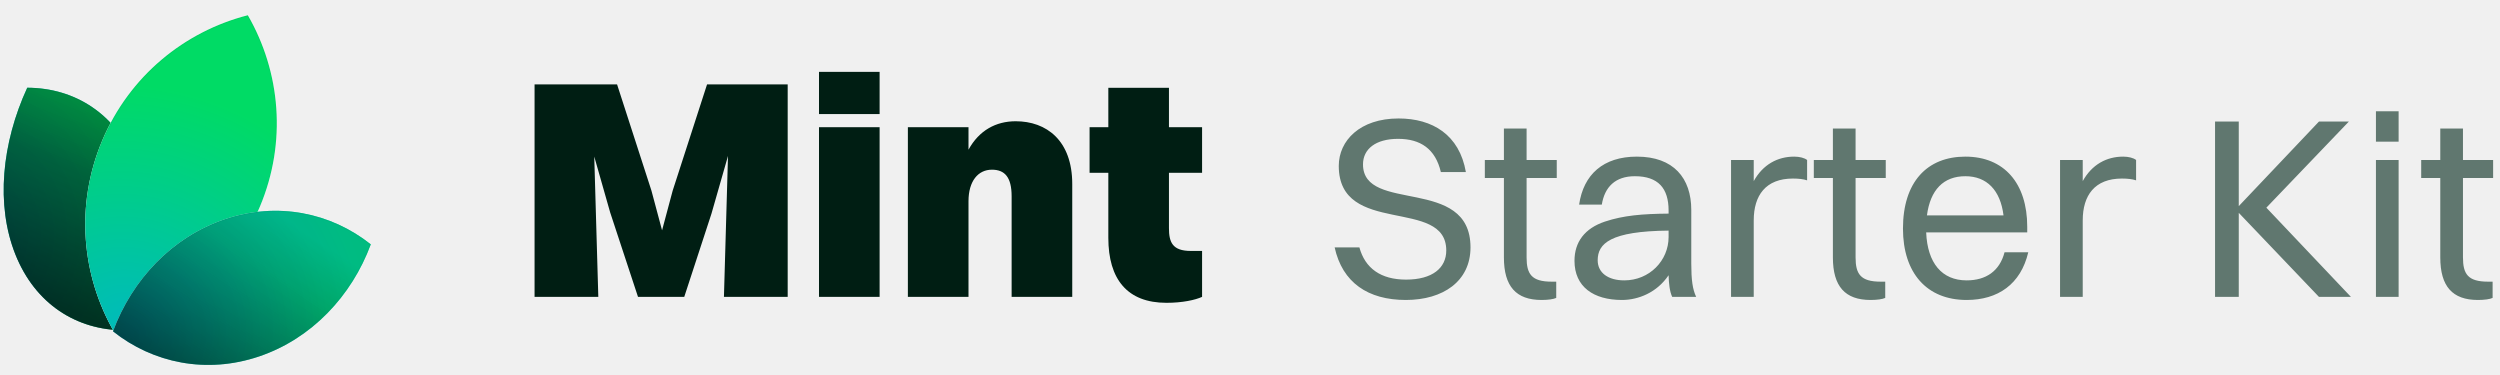
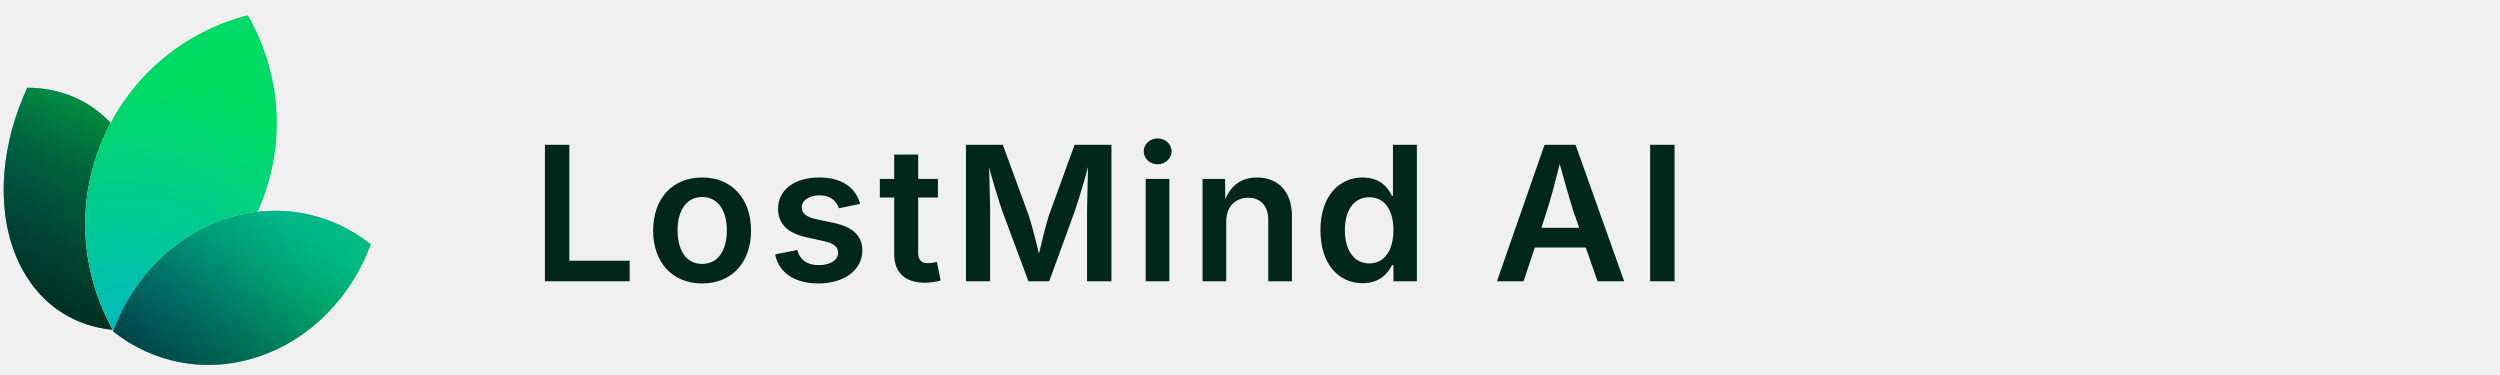
<svg xmlns="http://www.w3.org/2000/svg" width="160" height="24" viewBox="0 0 160 24" fill="none">
  <path d="M7.953 21.139C4.896 21.13 2.255 19.458 0.987 16.29C-0.28 13.121 0.109 9.163 1.744 5.615C4.801 5.624 7.442 7.296 8.71 10.465C9.977 13.633 9.588 17.591 7.953 21.139Z" fill="white" />
  <path d="M7.953 21.139C4.896 21.13 2.255 19.458 0.987 16.29C-0.28 13.121 0.109 9.163 1.744 5.615C4.801 5.624 7.442 7.296 8.71 10.465C9.977 13.633 9.588 17.591 7.953 21.139Z" fill="url(#paint0_radial_115_86)" />
  <path d="M7.953 21.139C4.896 21.13 2.255 19.458 0.987 16.29C-0.28 13.121 0.109 9.163 1.744 5.615C4.801 5.624 7.442 7.296 8.71 10.465C9.977 13.633 9.588 17.591 7.953 21.139Z" fill="black" fill-opacity="0.5" style="mix-blend-mode:hard-light" />
  <path d="M7.953 21.139C4.896 21.13 2.255 19.458 0.987 16.29C-0.28 13.121 0.109 9.163 1.744 5.615C4.801 5.624 7.442 7.296 8.71 10.465C9.977 13.633 9.588 17.591 7.953 21.139Z" fill="url(#paint1_linear_115_86)" fill-opacity="0.5" style="mix-blend-mode:hard-light" />
  <path d="M7.935 21.111C4.897 21.096 2.274 19.431 1.013 16.279C-0.248 13.124 0.136 9.182 1.762 5.643C4.8 5.659 7.423 7.324 8.684 10.476C9.945 13.63 9.561 17.572 7.935 21.111Z" stroke="url(#paint2_linear_115_86)" stroke-opacity="0.05" stroke-width="0.056" />
  <path d="M7.31 21.257C11.354 20.221 14.884 17.375 16.628 13.236C18.373 9.097 17.945 4.587 15.86 0.976C11.816 2.012 8.287 4.858 6.542 8.998C4.797 13.137 5.225 17.646 7.31 21.257Z" fill="white" />
  <path d="M7.31 21.257C11.354 20.221 14.884 17.375 16.628 13.236C18.373 9.097 17.945 4.587 15.86 0.976C11.816 2.012 8.287 4.858 6.542 8.998C4.797 13.137 5.225 17.646 7.31 21.257Z" fill="url(#paint3_radial_115_86)" />
  <path d="M16.602 13.225C14.864 17.349 11.351 20.187 7.324 21.225C5.253 17.624 4.829 13.132 6.568 9.009C8.306 4.885 11.819 2.047 15.846 1.009C17.918 4.61 18.341 9.101 16.602 13.225Z" stroke="url(#paint4_linear_115_86)" stroke-opacity="0.05" stroke-width="0.056" />
  <path d="M7.234 21.207C9.789 23.237 13.21 23.951 16.577 22.814C19.944 21.677 22.506 18.945 23.73 15.638C21.175 13.608 17.754 12.894 14.387 14.031C11.02 15.168 8.458 17.901 7.234 21.207Z" fill="white" />
  <path d="M7.234 21.207C9.789 23.237 13.21 23.951 16.577 22.814C19.944 21.677 22.506 18.945 23.73 15.638C21.175 13.608 17.754 12.894 14.387 14.031C11.02 15.168 8.458 17.901 7.234 21.207Z" fill="url(#paint5_radial_115_86)" />
  <path d="M7.234 21.207C9.789 23.237 13.21 23.951 16.577 22.814C19.944 21.677 22.506 18.945 23.73 15.638C21.175 13.608 17.754 12.894 14.387 14.031C11.02 15.168 8.458 17.901 7.234 21.207Z" fill="black" fill-opacity="0.2" style="mix-blend-mode:hard-light" />
  <path d="M7.234 21.207C9.789 23.237 13.21 23.951 16.577 22.814C19.944 21.677 22.506 18.945 23.73 15.638C21.175 13.608 17.754 12.894 14.387 14.031C11.02 15.168 8.458 17.901 7.234 21.207Z" fill="url(#paint6_linear_115_86)" fill-opacity="0.5" style="mix-blend-mode:hard-light" />
  <path d="M16.568 22.787C13.218 23.918 9.814 23.212 7.267 21.198C8.492 17.907 11.044 15.189 14.396 14.058C17.747 12.927 21.15 13.633 23.697 15.648C22.472 18.938 19.92 21.656 16.568 22.787Z" stroke="url(#paint7_linear_115_86)" stroke-opacity="0.05" stroke-width="0.056" />
-   <path d="M34.212 19V5.4H39.492L41.692 12.2L42.372 14.74L43.052 12.2L45.252 5.4H50.412V19H46.332L46.592 9.98L45.532 13.68L43.792 19H40.832L39.052 13.6L38.032 10.02L38.292 19H34.212ZM52.416 7.3V4.6H56.295V7.3H52.416ZM52.416 19V8.14H56.295V19H52.416ZM58.104 19V8.14H61.984V9.58C62.664 8.34 63.744 7.76 65.004 7.76C66.964 7.76 68.624 8.98 68.624 11.78V19H64.744V12.56C64.744 11.34 64.304 10.86 63.484 10.86C62.604 10.86 61.984 11.58 61.984 12.88V19H58.104ZM70.933 15.22V11.06H69.733V8.14H70.933V5.62H74.813V8.14H76.933V11.06H74.813V14.6C74.813 15.5 75.033 16.06 76.213 16.06H76.933V19C76.493 19.2 75.673 19.38 74.653 19.38C72.153 19.38 70.933 17.88 70.933 15.22Z" fill="#001E13" />
-   <path d="M87.232 10.519C87.232 13.687 94.112 11.229 94.112 15.832C94.112 17.994 92.364 19.198 89.971 19.198C87.562 19.198 85.912 18.093 85.417 15.832H87.001C87.364 17.169 88.371 17.895 89.987 17.895C91.671 17.895 92.561 17.152 92.561 16.03C92.561 12.598 85.681 15.155 85.681 10.618C85.681 9.001 87.034 7.582 89.509 7.582C91.671 7.582 93.403 8.621 93.816 11.014H92.215C91.868 9.529 90.912 8.886 89.476 8.886C88.057 8.886 87.232 9.529 87.232 10.519ZM96.25 16.476V11.393H95.029V10.239H96.25V8.226H97.702V10.239H99.632V11.393H97.702V16.476C97.702 17.532 98.015 18.026 99.302 18.026H99.599V19.066C99.434 19.148 99.071 19.198 98.659 19.198C97.025 19.198 96.25 18.323 96.25 16.476ZM102.516 13.093H101.064C101.345 11.162 102.615 10.024 104.76 10.024C107.103 10.024 108.242 11.393 108.242 13.44V16.888C108.242 17.895 108.324 18.521 108.555 19H107.021C106.856 18.654 106.806 18.142 106.79 17.614C106.047 18.72 104.859 19.198 103.803 19.198C101.988 19.198 100.767 18.357 100.767 16.69C100.767 15.486 101.427 14.611 102.714 14.182C103.902 13.786 105.107 13.687 106.79 13.671V13.473C106.79 12.053 106.13 11.278 104.628 11.278C103.374 11.278 102.698 11.971 102.516 13.093ZM102.252 16.657C102.252 17.465 102.929 17.944 103.952 17.944C105.569 17.944 106.79 16.674 106.79 15.172V14.759C103.061 14.793 102.252 15.585 102.252 16.657ZM110.787 19V10.239H112.239V11.591C112.833 10.519 113.774 10.024 114.83 10.024C115.176 10.024 115.49 10.107 115.655 10.239V11.542C115.407 11.46 115.094 11.427 114.747 11.427C112.998 11.427 112.239 12.515 112.239 14.1V19H110.787ZM117.305 16.476V11.393H116.084V10.239H117.305V8.226H118.757V10.239H120.688V11.393H118.757V16.476C118.757 17.532 119.071 18.026 120.358 18.026H120.655V19.066C120.49 19.148 120.127 19.198 119.714 19.198C118.081 19.198 117.305 18.323 117.305 16.476ZM129.809 16.145C129.33 18.192 127.862 19.198 125.865 19.198C123.324 19.198 121.79 17.482 121.79 14.627C121.79 11.658 123.324 10.024 125.783 10.024C128.258 10.024 129.743 11.723 129.743 14.512V14.875H123.275C123.357 16.838 124.281 17.944 125.865 17.944C127.103 17.944 127.977 17.35 128.291 16.145H129.809ZM125.783 11.278C124.38 11.278 123.539 12.152 123.324 13.786H128.225C128.027 12.169 127.152 11.278 125.783 11.278ZM131.843 19V10.239H133.295V11.591C133.889 10.519 134.829 10.024 135.885 10.024C136.232 10.024 136.545 10.107 136.71 10.239V11.542C136.463 11.46 136.149 11.427 135.803 11.427C134.054 11.427 133.295 12.515 133.295 14.1V19H131.843ZM141.763 19V7.78H143.281V13.192L148.413 7.78H150.327L145.047 13.291L150.459 19H148.413L143.281 13.621V19H141.763ZM152.06 9.067V7.12H153.512V9.067H152.06ZM152.06 19V10.239H153.512V19H152.06ZM156.178 16.476V11.393H154.957V10.239H156.178V8.226H157.63V10.239H159.56V11.393H157.63V16.476C157.63 17.532 157.943 18.026 159.23 18.026H159.527V19.066C159.362 19.148 158.999 19.198 158.587 19.198C156.953 19.198 156.178 18.323 156.178 16.476Z" fill="#002719" fill-opacity="0.6" />
+   <text x="34" y="18" fill="#002719" font-family="Inter, system-ui, -apple-system, Segoe UI, Roboto, Arial, sans-serif" font-size="12" font-weight="600" letter-spacing="0.5">LostMind AI</text>
  <defs>
    <radialGradient id="paint0_radial_115_86" cx="0" cy="0" r="1" gradientUnits="userSpaceOnUse" gradientTransform="translate(-3.00503 15.023) rotate(-10.029) scale(17.9572 17.784)">
      <stop stop-color="#00B0BB" />
      <stop offset="1" stop-color="#00DB65" />
    </radialGradient>
    <linearGradient id="paint1_linear_115_86" x1="7.39" y1="4.813" x2="1.63" y2="18.689" gradientUnits="userSpaceOnUse">
      <stop stop-color="#18E299" />
      <stop offset="1" />
    </linearGradient>
    <linearGradient id="paint2_linear_115_86" x1="7.948" y1="8.016" x2="1.761" y2="18.746" gradientUnits="userSpaceOnUse">
      <stop />
      <stop offset="1" stop-opacity="0" />
    </linearGradient>
    <radialGradient id="paint3_radial_115_86" cx="0" cy="0" r="1" gradientUnits="userSpaceOnUse" gradientTransform="translate(8.11404 20.8822) rotate(-75.7542) scale(21.6246 23.7772)">
      <stop stop-color="#00BBBB" />
      <stop offset="0.713" stop-color="#00DB65" />
    </radialGradient>
    <linearGradient id="paint4_linear_115_86" x1="7.602" y1="5.871" x2="15.556" y2="16.372" gradientUnits="userSpaceOnUse">
      <stop />
      <stop offset="1" stop-opacity="0" />
    </linearGradient>
    <radialGradient id="paint5_radial_115_86" cx="0" cy="0" r="1" gradientUnits="userSpaceOnUse" gradientTransform="translate(7.84537 21.5181) rotate(-20.3525) scale(18.5603 17.32)">
      <stop stop-color="#00B0BB" />
      <stop offset="1" stop-color="#00DB65" />
    </radialGradient>
    <linearGradient id="paint6_linear_115_86" x1="16.808" y1="13.007" x2="10.041" y2="22.994" gradientUnits="userSpaceOnUse">
      <stop stop-color="#00B1BC" />
      <stop offset="1" />
    </linearGradient>
    <linearGradient id="paint7_linear_115_86" x1="16.808" y1="13.007" x2="14.169" y2="23.841" gradientUnits="userSpaceOnUse">
      <stop />
      <stop offset="1" stop-opacity="0" />
    </linearGradient>
  </defs>
</svg>
